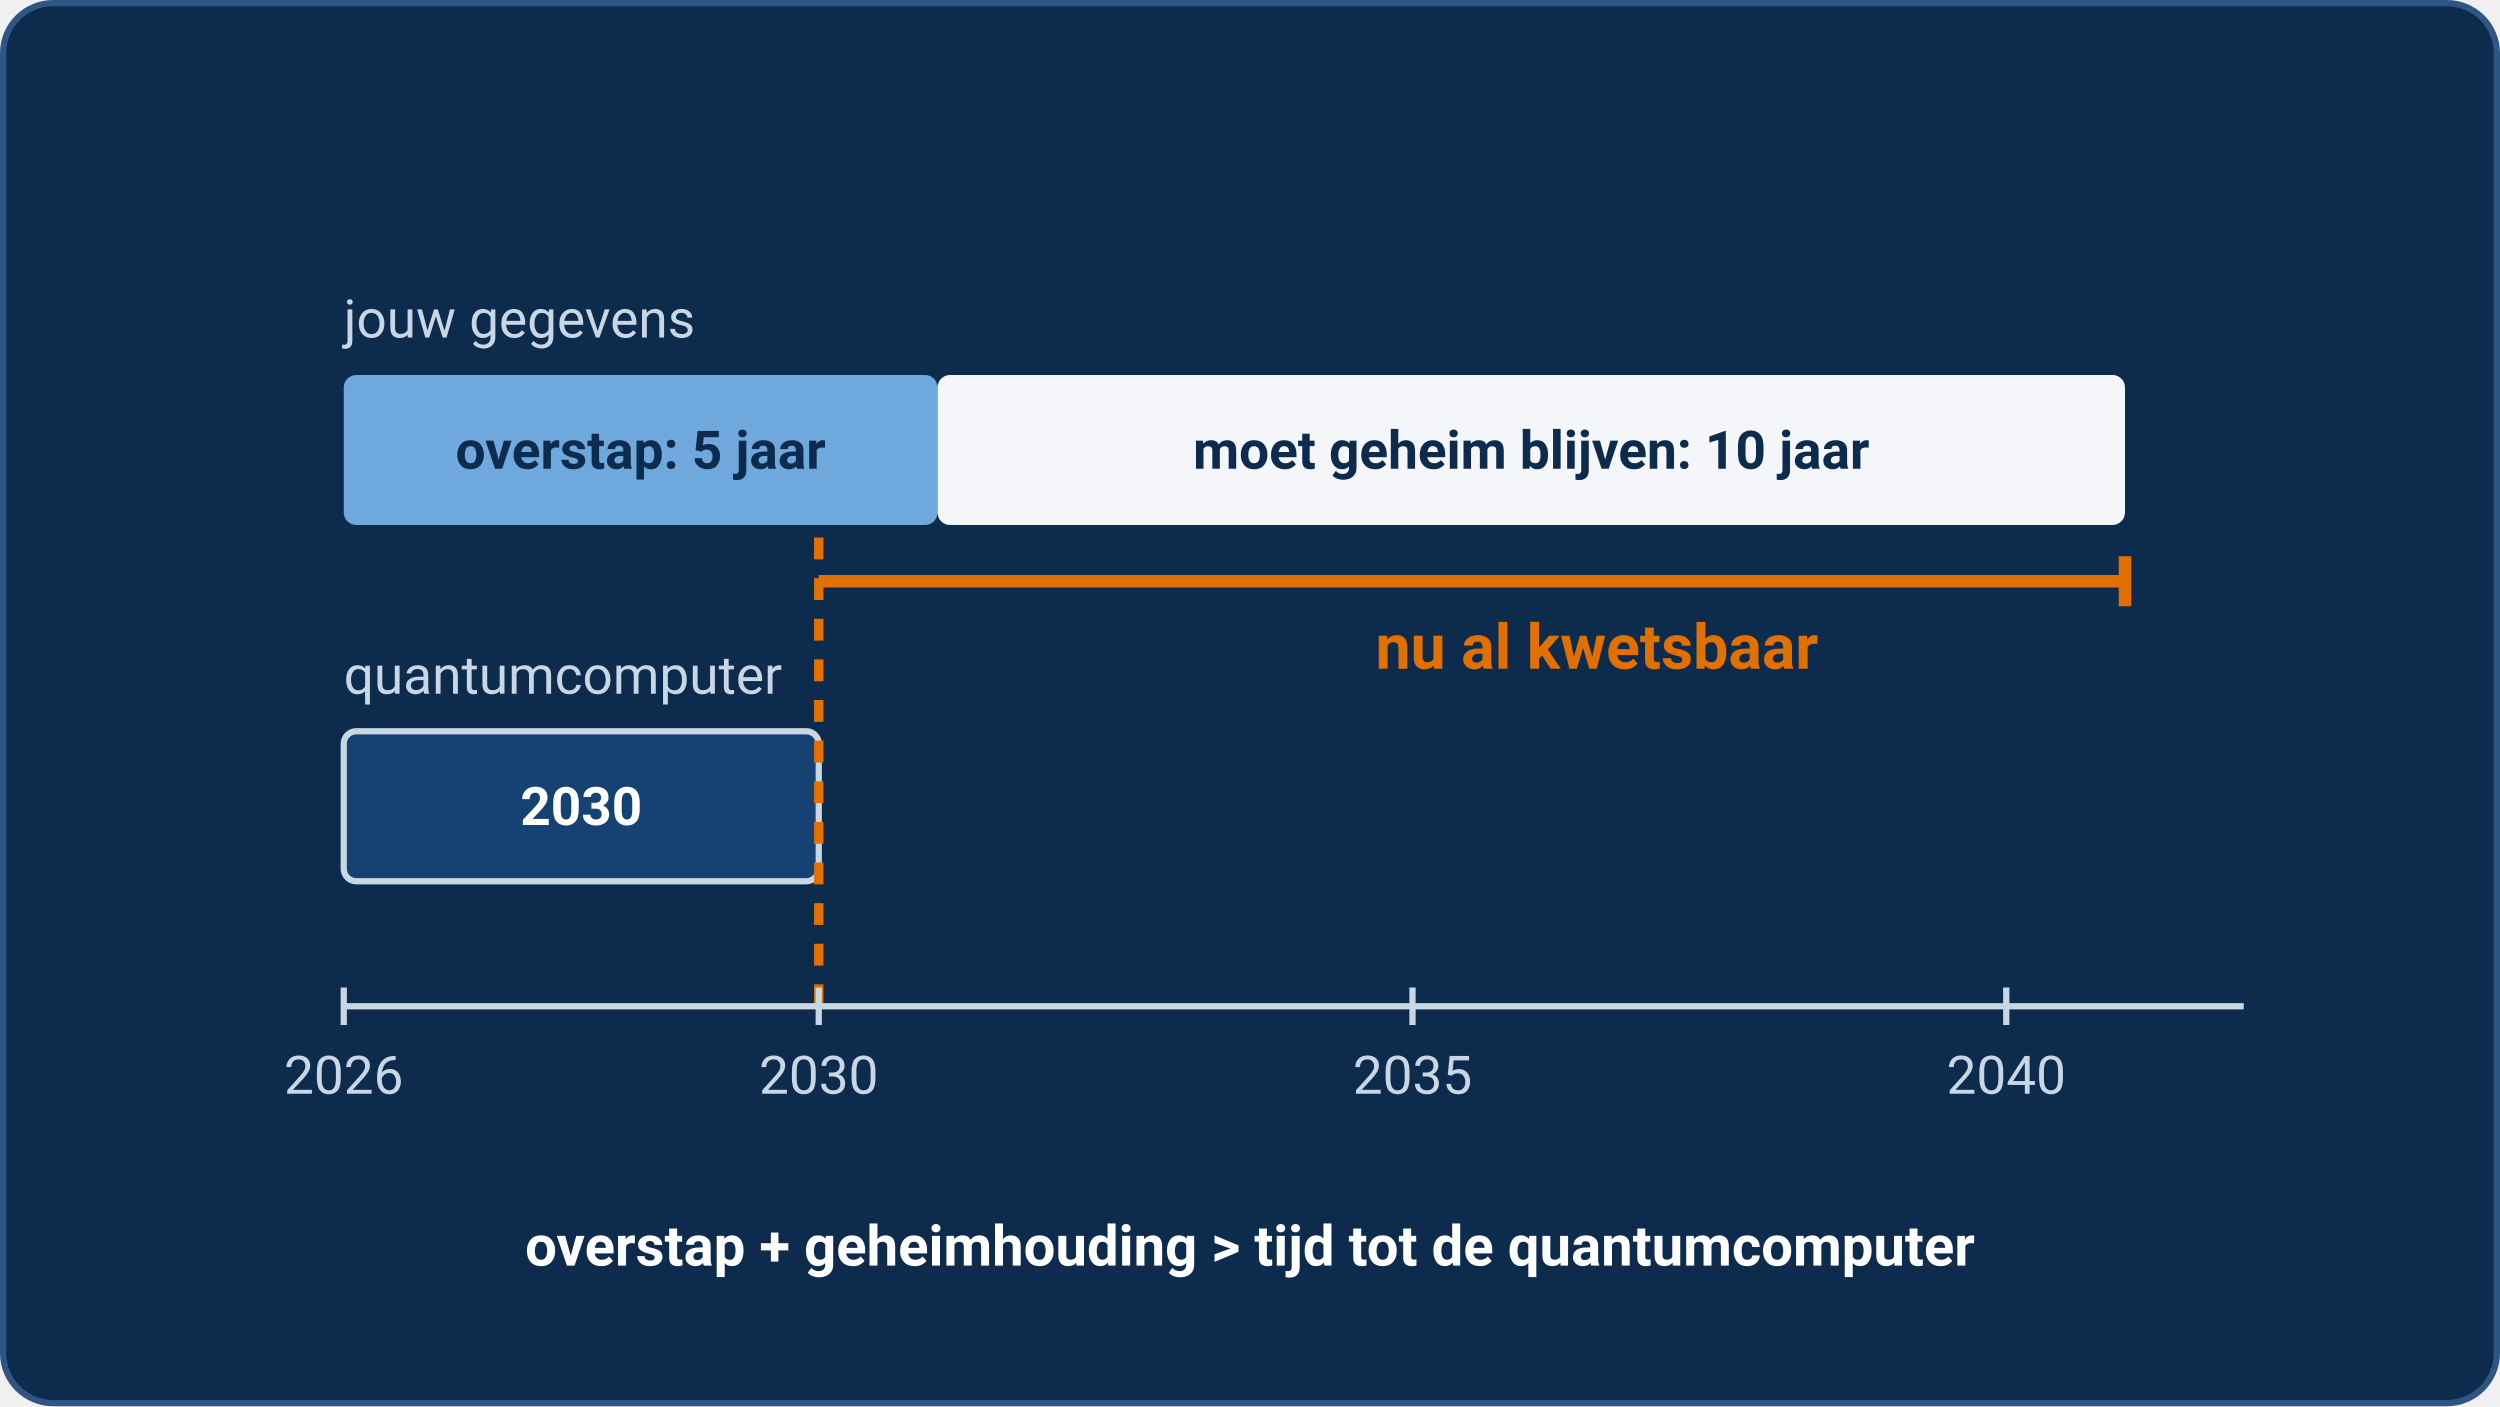
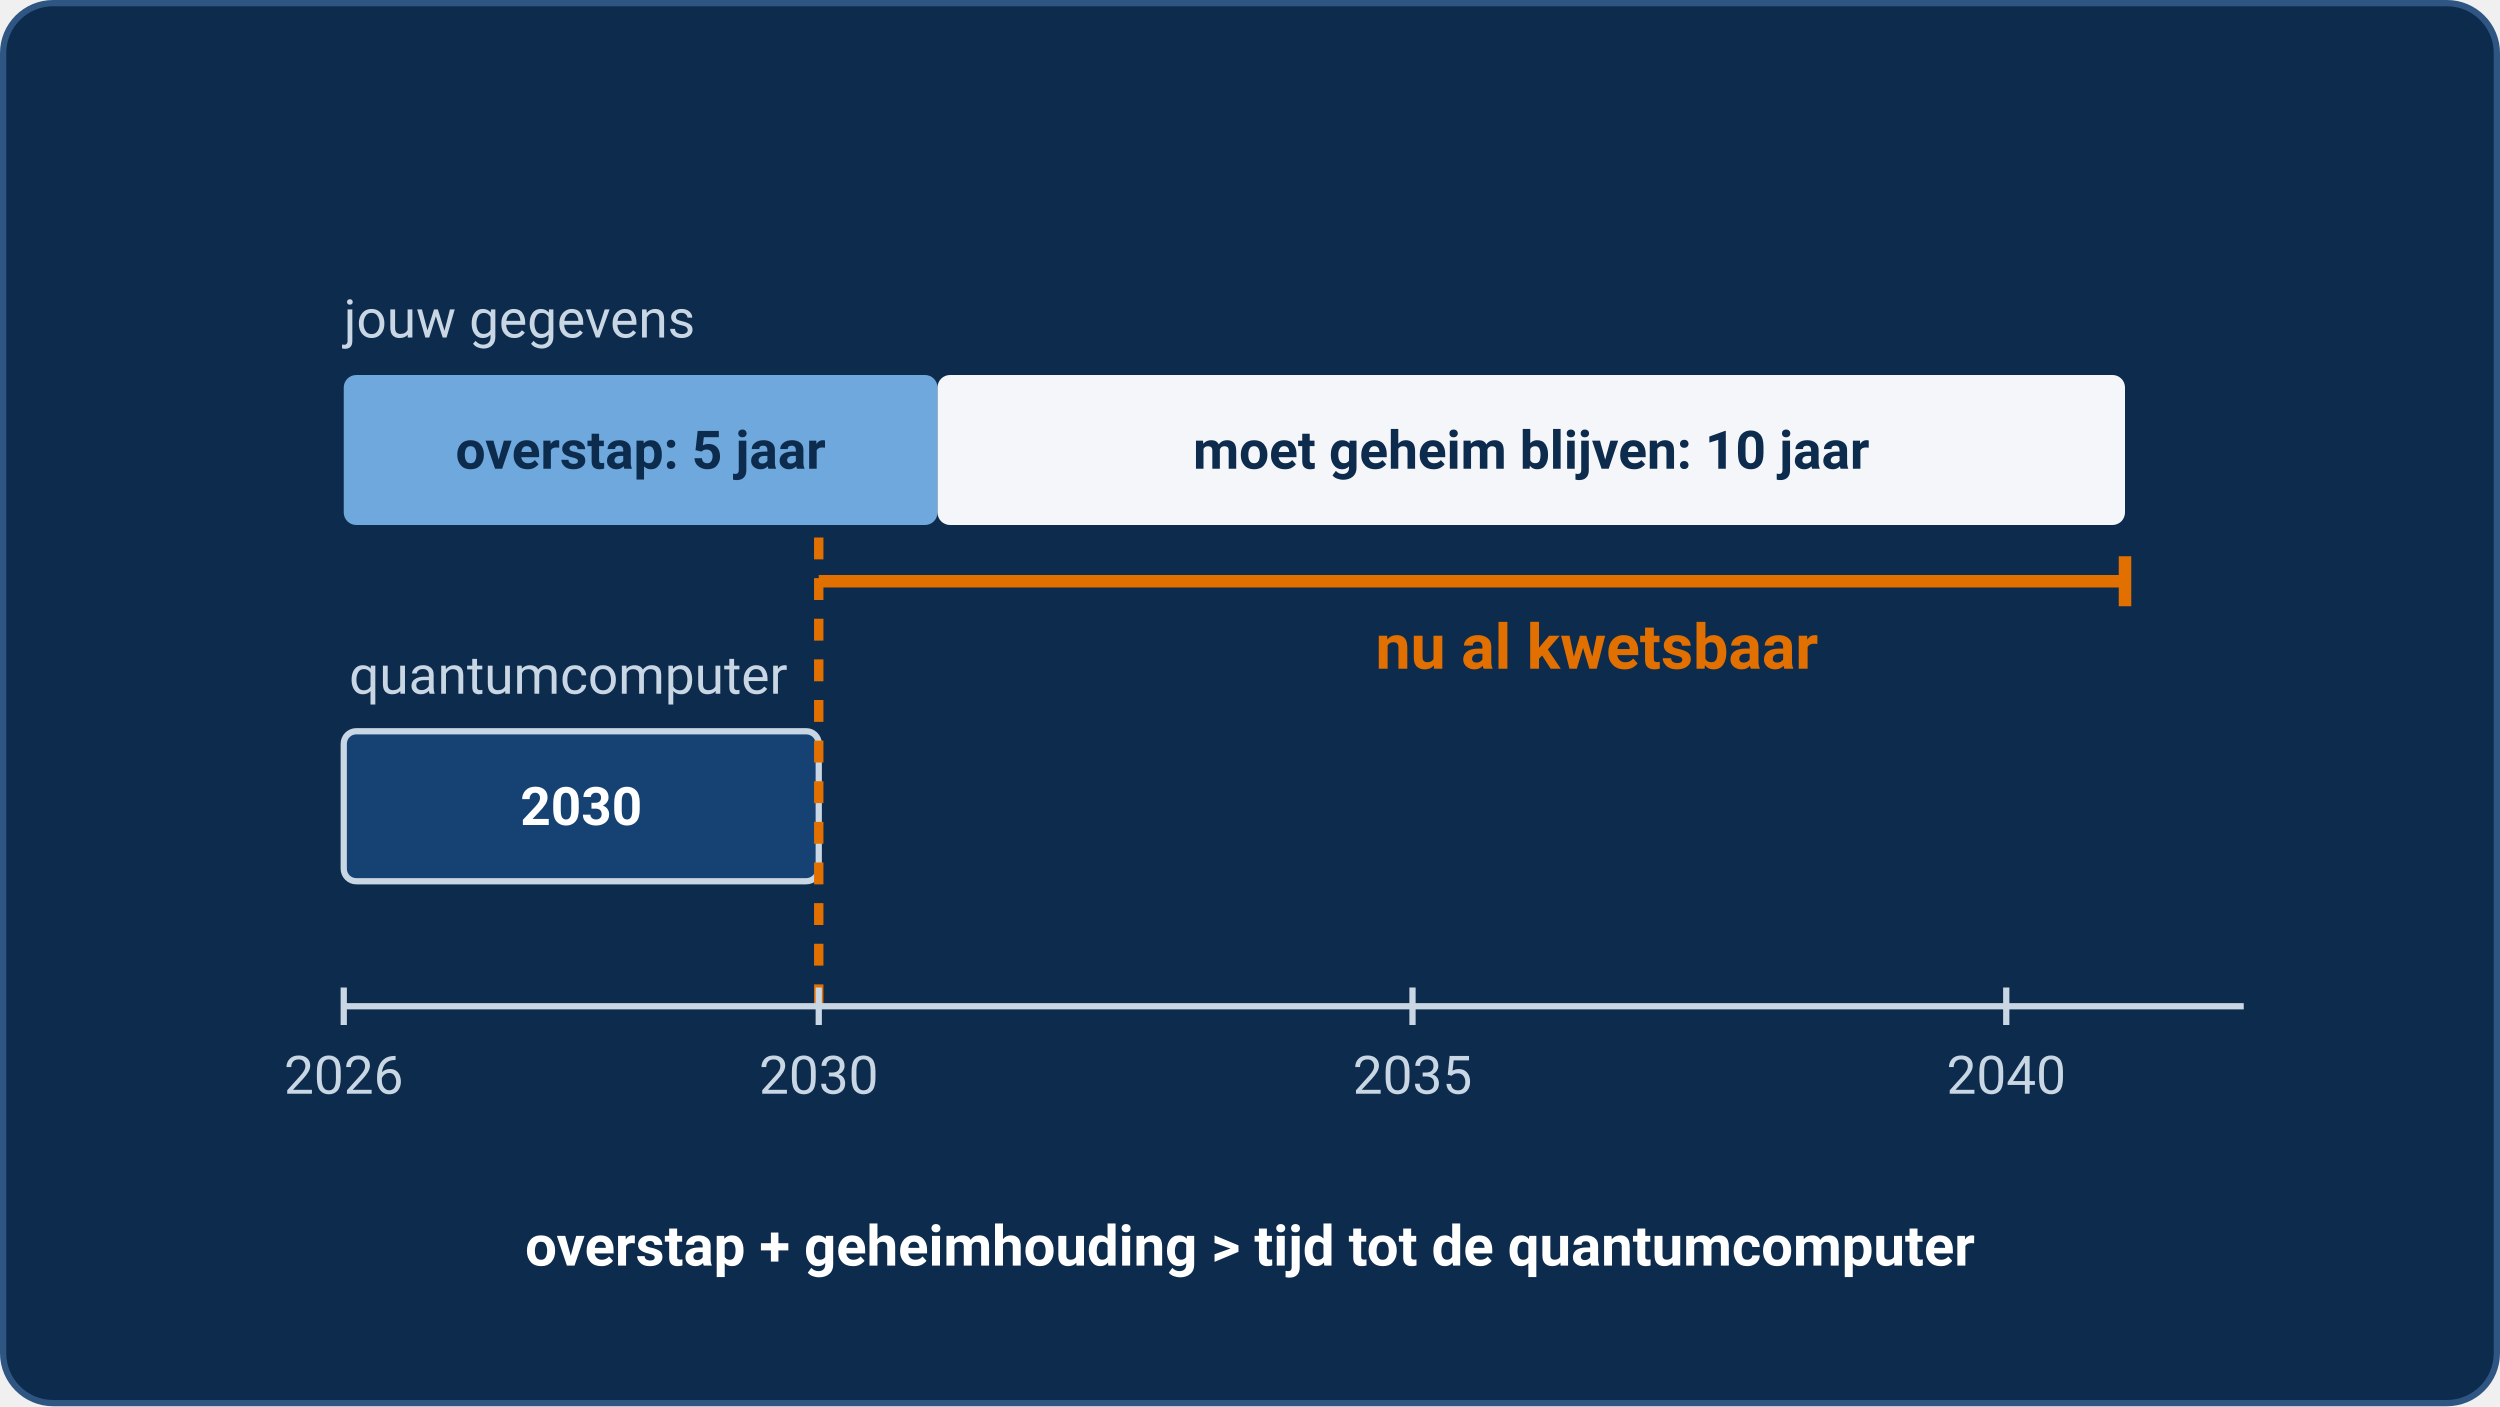
<svg xmlns="http://www.w3.org/2000/svg" viewBox="0 0 800 450" role="img" aria-labelledby="t d" font-family="system-ui, Segoe UI, Roboto, Helvetica Neue, Arial, sans-serif">
  <rect x="1" y="1" width="798" height="448" rx="16" fill="#0d2b4d" stroke="#2f5682" stroke-width="2" />
  <text x="110" y="108" font-size="17" font-weight="400" text-anchor="start" fill="#c9d6e4">jouw gegevens</text>
  <rect x="110" y="120" width="190" height="48" rx="4" fill="#6fa8dc" />
  <text x="205" y="150" font-size="17" font-weight="700" text-anchor="middle" fill="#0d2b4d">overstap: 5 jaar</text>
  <rect x="300" y="120" width="380" height="48" rx="4" fill="#f4f6f9" />
  <text x="490" y="150" font-size="17" font-weight="700" text-anchor="middle" fill="#0d2b4d">moet geheim blijven: 10 jaar</text>
-   <text x="110" y="222" font-size="17" font-weight="400" text-anchor="start" fill="#c9d6e4">quantumcomputer</text>
+   <text x="252" y="222" font-size="17" font-weight="400" text-anchor="end" fill="#c9d6e4">quantumcomputer</text>
  <rect x="110" y="234" width="152" height="48" rx="4" fill="#154273" stroke="#c9d6e4" stroke-width="2" />
  <text x="186" y="264" font-size="17" font-weight="700" text-anchor="middle" fill="#ffffff">2030</text>
  <line x1="262" y1="172" x2="262" y2="322" stroke="#e17000" stroke-width="3" stroke-dasharray="7 6" />
  <line x1="262" y1="186" x2="680" y2="186" stroke="#e17000" stroke-width="4" />
  <line x1="680" y1="178" x2="680" y2="194" stroke="#e17000" stroke-width="4" />
  <text x="511" y="214" font-size="20" font-weight="700" text-anchor="middle" fill="#e17000">nu al kwetsbaar</text>
  <line x1="110" y1="322" x2="718" y2="322" stroke="#c9d6e4" stroke-width="2" />
  <line x1="110" y1="316" x2="110" y2="328" stroke="#c9d6e4" stroke-width="2" />
  <text x="110" y="350" font-size="17" font-weight="400" text-anchor="middle" fill="#c9d6e4">2026</text>
  <line x1="262" y1="316" x2="262" y2="328" stroke="#c9d6e4" stroke-width="2" />
  <text x="262" y="350" font-size="17" font-weight="400" text-anchor="middle" fill="#c9d6e4">2030</text>
  <line x1="452" y1="316" x2="452" y2="328" stroke="#c9d6e4" stroke-width="2" />
  <text x="452" y="350" font-size="17" font-weight="400" text-anchor="middle" fill="#c9d6e4">2035</text>
  <line x1="642" y1="316" x2="642" y2="328" stroke="#c9d6e4" stroke-width="2" />
  <text x="642" y="350" font-size="17" font-weight="400" text-anchor="middle" fill="#c9d6e4">2040</text>
  <text x="400" y="405" font-size="18" font-weight="700" text-anchor="middle" fill="#ffffff">overstap + geheimhouding  &gt;  tijd tot de quantumcomputer</text>
</svg>
